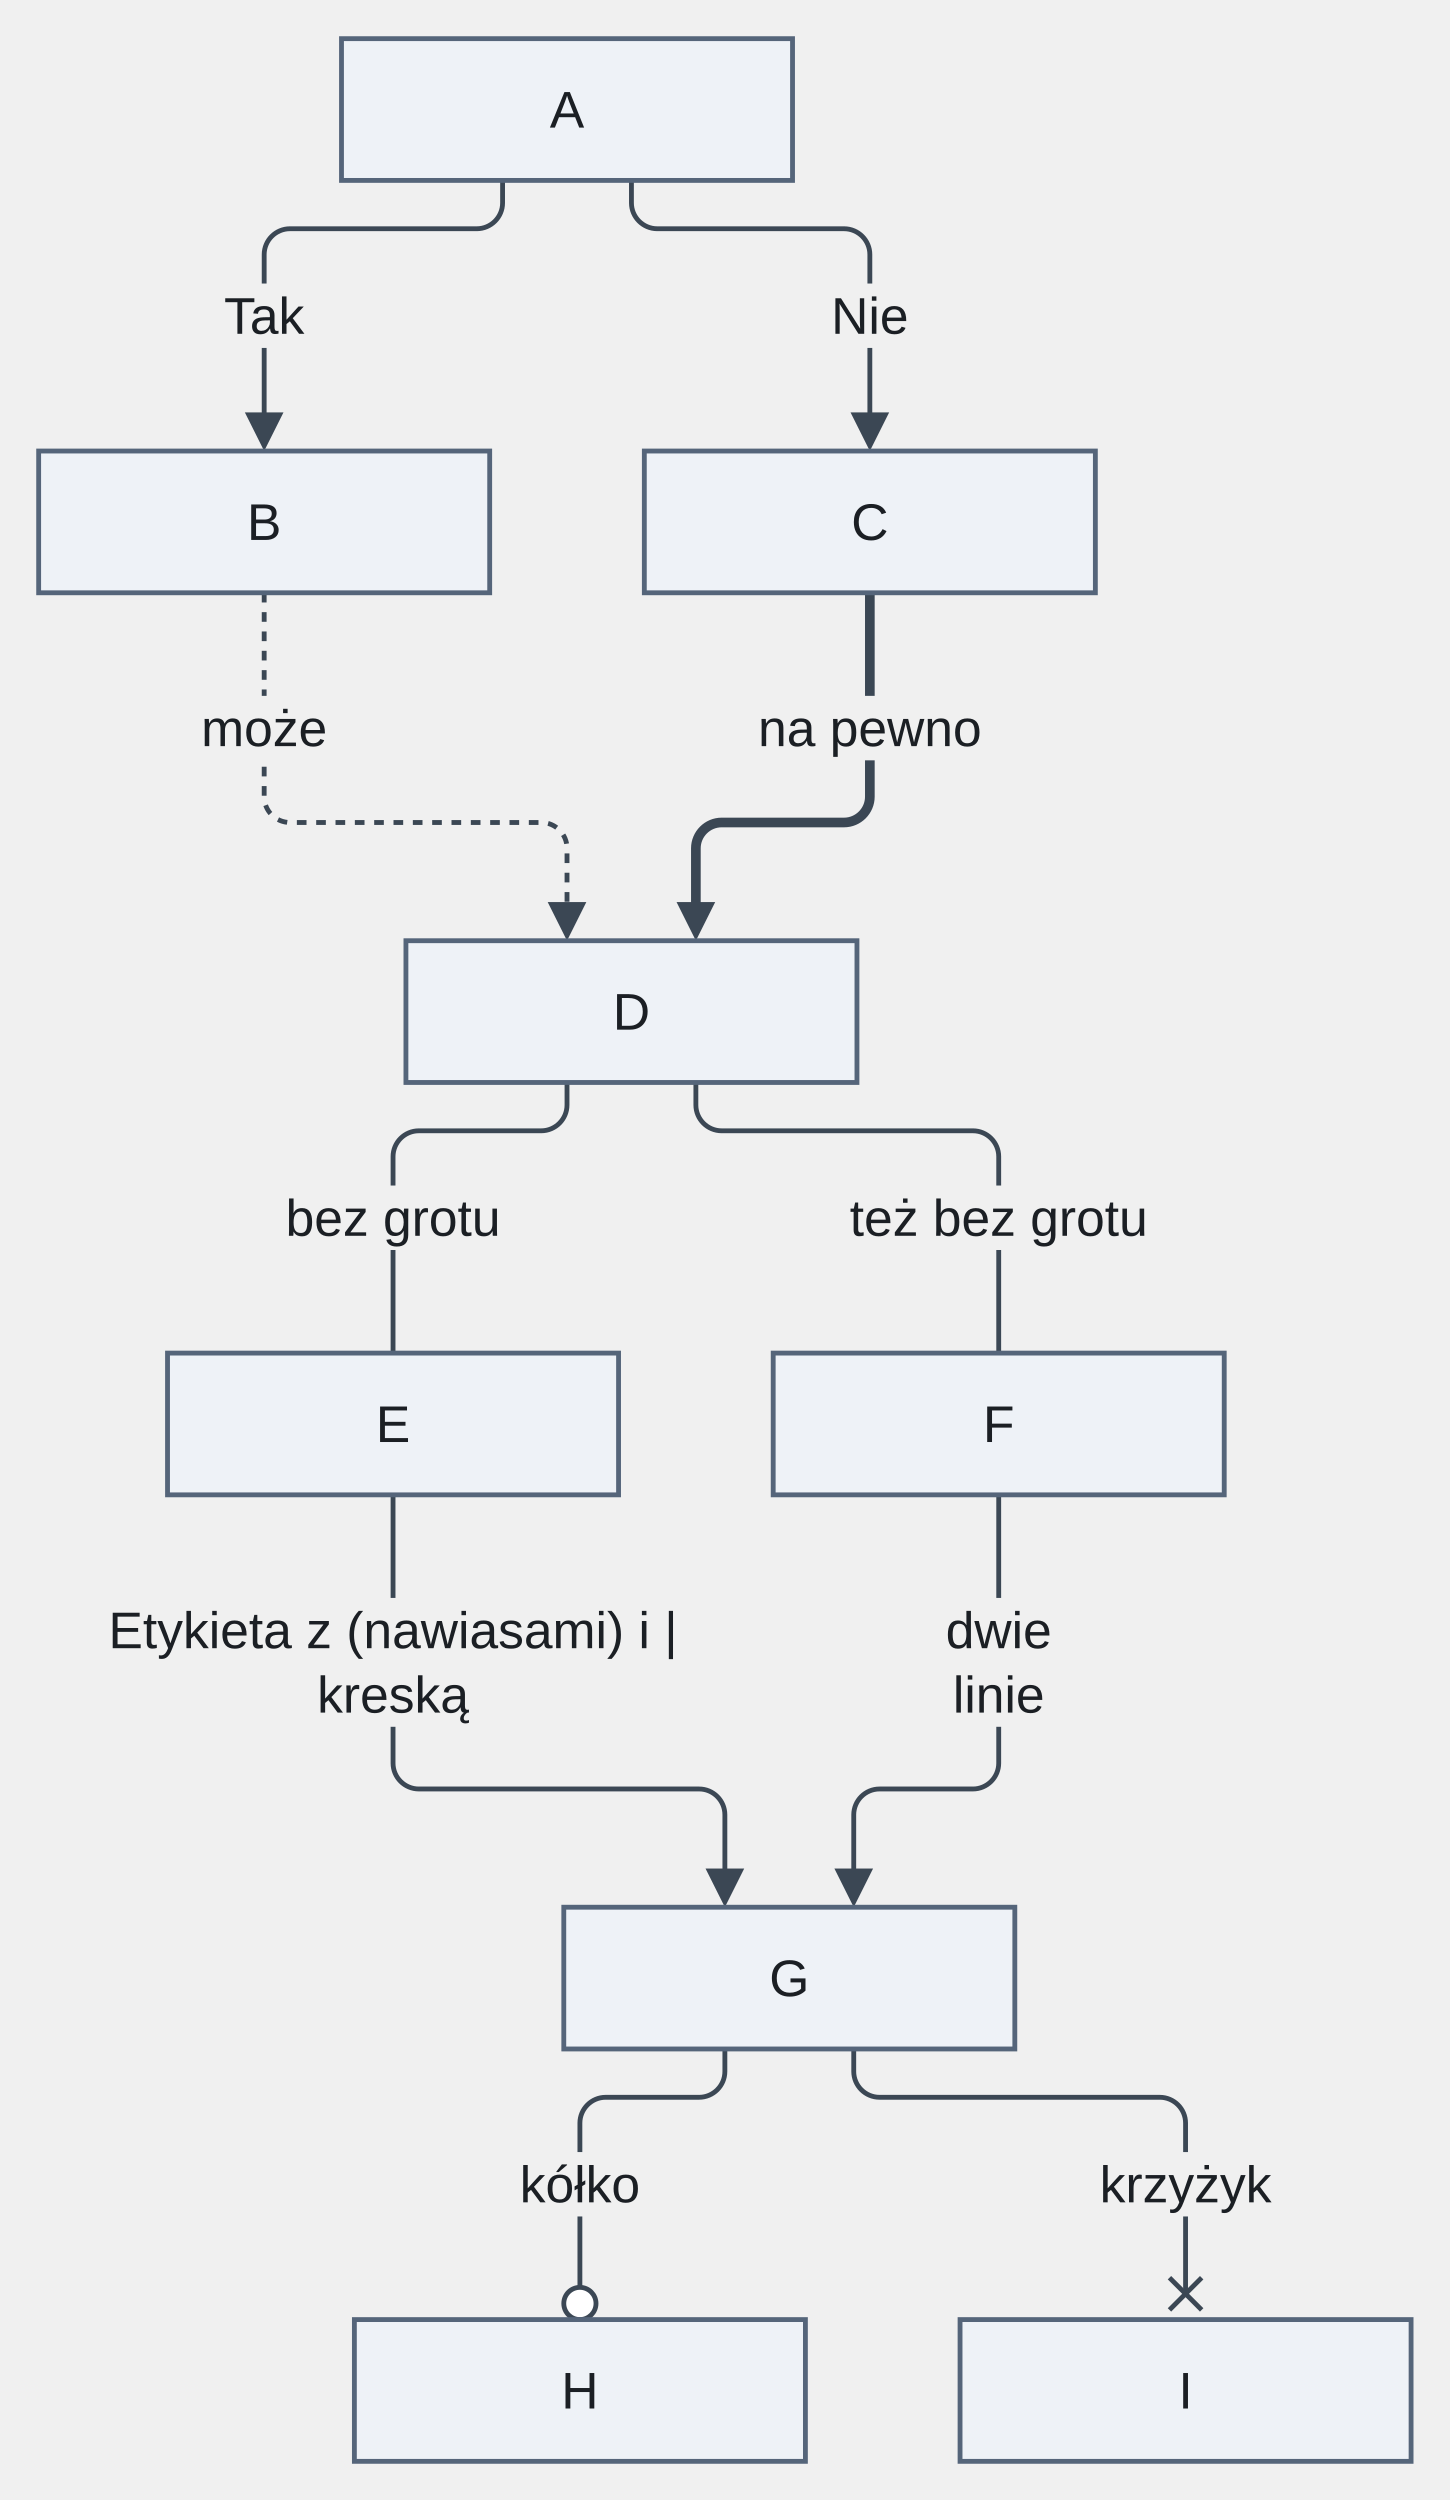
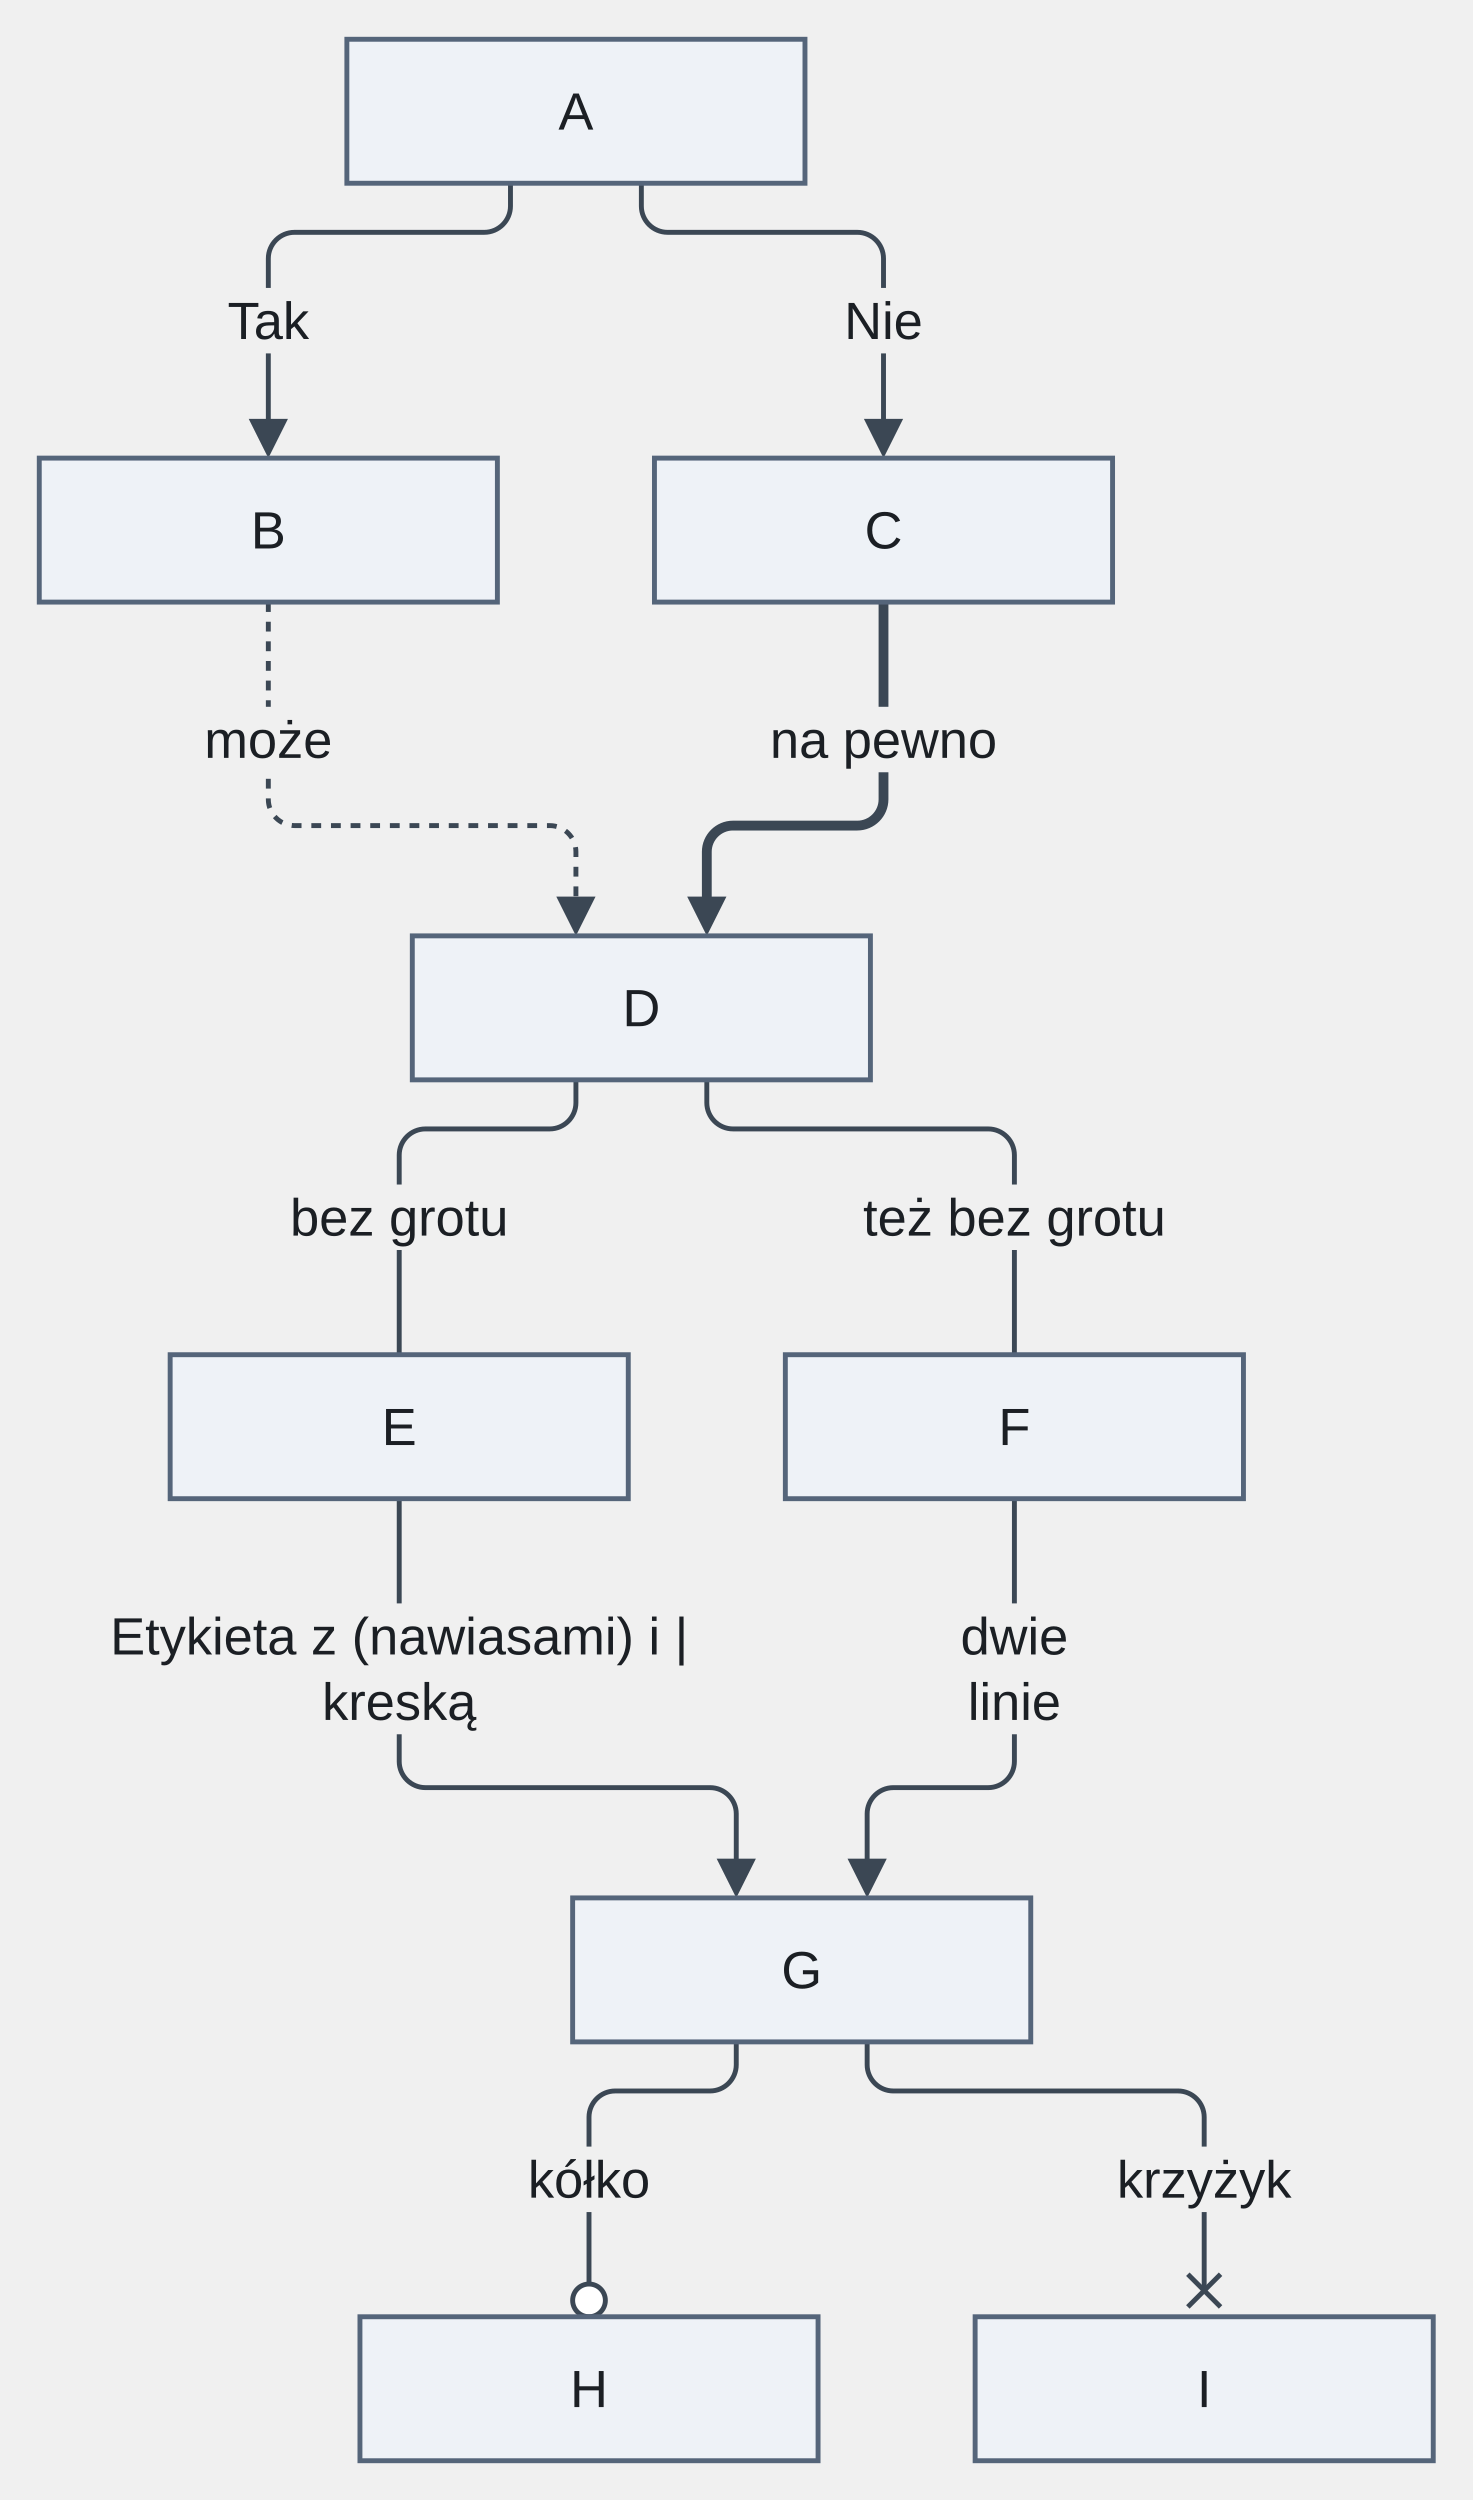
- <svg xmlns="http://www.w3.org/2000/svg" version="1.1" width="450" height="776" viewBox="-12 -12 450 776" role="img" font-family="Arimo, Arial, 'Liberation Sans', sans-serif" font-size="16">
+ <svg xmlns="http://www.w3.org/2000/svg" version="1.1" width="450" height="764" viewBox="-12 -12 450 764" role="img" font-family="Arimo, Arial, 'Liberation Sans', sans-serif" font-size="16">
  <defs>
-     <clipPath id="label-holes-87fd83a0">
-       <path d="M-12 -12 L438 -12 L438 764 L-12 764 M52.66 76 L52.66 96 L87.34 96 L87.34 76 M242 76 L242 96 L274 96 L274 76 M46.44 204 L46.44 224 L93.56 224 L93.56 204 M219.3 204 L219.3 224 L296.7 224 L296.7 204 M72.64 356 L72.64 376 L147.36 376 L147.36 356 M247.75 356 L247.75 376 L348.25 376 L348.25 356 M17.68 484 L17.68 524 L202.32 524 L202.32 484 M277.55 484 L277.55 524 L318.45 524 L318.45 484 M145.32 656 L145.32 676 L190.68 676 L190.68 656 M325.34 656 L325.34 676 L386.66 676 L386.66 656" />
+     <clipPath id="label-holes-a8eb52b4">
+       <path d="M-12 -12 L438 -12 L438 752 L-12 752 M52.66 76 L52.66 96 L87.34 96 L87.34 76 M242 76 L242 96 L274 96 L274 76 M46.44 204 L46.44 224 L93.56 224 L93.56 204 M219.3 204 L219.3 224 L296.7 224 L296.7 204 M72.64 350 L72.64 370 L147.36 370 L147.36 350 M247.75 350 L247.75 370 L348.25 370 L348.25 350 M17.68 478 L17.68 518 L202.32 518 L202.32 478 M277.55 478 L277.55 518 L318.45 518 L318.45 478 M145.32 644 L145.32 664 L190.68 664 L190.68 644 M325.34 644 L325.34 664 L386.66 664 L386.66 644" />
    </clipPath>
  </defs>
-   <g clip-path="url(#label-holes-87fd83a0)">
+   <g clip-path="url(#label-holes-a8eb52b4)">
    <path class="edge" d="M144 44 L144 51 C144 55.4 140.4 59 136 59 L78 59 C73.6 59 70 62.6 70 67 L70 74 L70 119.6" fill="none" stroke="#3b4754" stroke-width="1.5" />
  </g>
-   <g clip-path="url(#label-holes-87fd83a0)">
+   <g clip-path="url(#label-holes-a8eb52b4)">
    <path class="edge" d="M184 44 L184 51 C184 55.4 187.6 59 192 59 L250 59 C254.4 59 258 62.6 258 67 L258 74 L258 119.6" fill="none" stroke="#3b4754" stroke-width="1.5" />
  </g>
-   <g clip-path="url(#label-holes-87fd83a0)">
-     <path class="edge" d="M70 172 L70 226 L70 235.3 C70 239.7 73.6 243.3 78 243.3 L156 243.3 C160.4 243.3 164 246.9 164 251.3 L164 271.6" fill="none" stroke="#3b4754" stroke-width="1.5" stroke-dasharray="3 3" />
+   <g clip-path="url(#label-holes-a8eb52b4)">
+     <path class="edge" d="M70 172 L70 226 L70 232.3 C70 236.7 73.6 240.3 78 240.3 L156 240.3 C160.4 240.3 164 243.9 164 248.3 L164 265.6" fill="none" stroke="#3b4754" stroke-width="1.5" stroke-dasharray="3 3" />
  </g>
-   <g clip-path="url(#label-holes-87fd83a0)">
-     <path class="edge" d="M258 172 L258 226 L258 235.3 C258 239.7 254.4 243.3 250 243.3 L212 243.3 C207.6 243.3 204 246.9 204 251.3 L204 271.6" fill="none" stroke="#3b4754" stroke-width="3" />
+   <g clip-path="url(#label-holes-a8eb52b4)">
+     <path class="edge" d="M258 172 L258 226 L258 232.3 C258 236.7 254.4 240.3 250 240.3 L212 240.3 C207.6 240.3 204 243.9 204 248.3 L204 265.6" fill="none" stroke="#3b4754" stroke-width="3" />
  </g>
-   <g clip-path="url(#label-holes-87fd83a0)">
-     <path class="edge" d="M164 324 L164 331 C164 335.4 160.4 339 156 339 L118 339 C113.6 339 110 342.6 110 347 L110 354 L110 408" fill="none" stroke="#3b4754" stroke-width="1.5" />
+   <g clip-path="url(#label-holes-a8eb52b4)">
+     <path class="edge" d="M164 318 L164 325 C164 329.4 160.4 333 156 333 L118 333 C113.6 333 110 336.6 110 341 L110 348 L110 402" fill="none" stroke="#3b4754" stroke-width="1.5" />
  </g>
-   <g clip-path="url(#label-holes-87fd83a0)">
-     <path class="edge" d="M204 324 L204 331 C204 335.4 207.6 339 212 339 L290 339 C294.4 339 298 342.6 298 347 L298 354 L298 408" fill="none" stroke="#3b4754" stroke-width="1.5" />
+   <g clip-path="url(#label-holes-a8eb52b4)">
+     <path class="edge" d="M204 318 L204 325 C204 329.4 207.6 333 212 333 L290 333 C294.4 333 298 336.6 298 341 L298 348 L298 402" fill="none" stroke="#3b4754" stroke-width="1.5" />
  </g>
-   <g clip-path="url(#label-holes-87fd83a0)">
-     <path class="edge" d="M110 452 L110 526 L110 535.3 C110 539.7 113.6 543.3 118 543.3 L205 543.3 C209.4 543.3 213 546.9 213 551.3 L213 571.6" fill="none" stroke="#3b4754" stroke-width="1.5" />
+   <g clip-path="url(#label-holes-a8eb52b4)">
+     <path class="edge" d="M110 446 L110 520 L110 526.3 C110 530.7 113.6 534.3 118 534.3 L205 534.3 C209.4 534.3 213 537.9 213 542.3 L213 559.6" fill="none" stroke="#3b4754" stroke-width="1.5" />
  </g>
-   <g clip-path="url(#label-holes-87fd83a0)">
-     <path class="edge" d="M298 452 L298 526 L298 535.3 C298 539.7 294.4 543.3 290 543.3 L261 543.3 C256.6 543.3 253 546.9 253 551.3 L253 571.6" fill="none" stroke="#3b4754" stroke-width="1.5" />
+   <g clip-path="url(#label-holes-a8eb52b4)">
+     <path class="edge" d="M298 446 L298 520 L298 526.3 C298 530.7 294.4 534.3 290 534.3 L261 534.3 C256.6 534.3 253 537.9 253 542.3 L253 559.6" fill="none" stroke="#3b4754" stroke-width="1.5" />
  </g>
-   <g clip-path="url(#label-holes-87fd83a0)">
-     <path class="edge" d="M213 624 L213 631 C213 635.4 209.4 639 205 639 L176 639 C171.6 639 168 642.6 168 647 L168 654 L168 699" fill="none" stroke="#3b4754" stroke-width="1.5" />
+   <g clip-path="url(#label-holes-a8eb52b4)">
+     <path class="edge" d="M213 612 L213 619 C213 623.4 209.4 627 205 627 L176 627 C171.6 627 168 630.6 168 635 L168 642 L168 687" fill="none" stroke="#3b4754" stroke-width="1.5" />
  </g>
-   <g clip-path="url(#label-holes-87fd83a0)">
-     <path class="edge" d="M253 624 L253 631 C253 635.4 256.6 639 261 639 L348 639 C352.4 639 356 642.6 356 647 L356 654 L356 700" fill="none" stroke="#3b4754" stroke-width="1.5" />
+   <g clip-path="url(#label-holes-a8eb52b4)">
+     <path class="edge" d="M253 612 L253 619 C253 623.4 256.6 627 261 627 L348 627 C352.4 627 356 630.6 356 635 L356 642 L356 688" fill="none" stroke="#3b4754" stroke-width="1.5" />
  </g>
  <polygon class="arrowhead" points="70,128 64,116 76,116" fill="#3b4754" />
  <polygon class="arrowhead" points="258,128 252,116 264,116" fill="#3b4754" />
-   <polygon class="arrowhead" points="164,280 158,268 170,268" fill="#3b4754" />
-   <polygon class="arrowhead" points="204,280 198,268 210,268" fill="#3b4754" />
-   <polygon class="arrowhead" points="213,580 207,568 219,568" fill="#3b4754" />
-   <polygon class="arrowhead" points="253,580 247,568 259,568" fill="#3b4754" />
-   <circle class="arrowhead" cx="168" cy="703" r="5" fill="#ffffff" stroke="#3b4754" stroke-width="1.5" />
-   <line class="arrowhead" x1="361" y1="705" x2="351" y2="695" fill="none" stroke="#3b4754" stroke-width="1.5" />
-   <line class="arrowhead" x1="351" y1="705" x2="361" y2="695" fill="none" stroke="#3b4754" stroke-width="1.5" />
+   <polygon class="arrowhead" points="164,274 158,262 170,262" fill="#3b4754" />
+   <polygon class="arrowhead" points="204,274 198,262 210,262" fill="#3b4754" />
+   <polygon class="arrowhead" points="213,568 207,556 219,556" fill="#3b4754" />
+   <polygon class="arrowhead" points="253,568 247,556 259,556" fill="#3b4754" />
+   <circle class="arrowhead" cx="168" cy="691" r="5" fill="#ffffff" stroke="#3b4754" stroke-width="1.5" />
+   <line class="arrowhead" x1="361" y1="693" x2="351" y2="683" fill="none" stroke="#3b4754" stroke-width="1.5" />
+   <line class="arrowhead" x1="351" y1="693" x2="361" y2="683" fill="none" stroke="#3b4754" stroke-width="1.5" />
  <rect class="node" x="94" y="0" width="140" height="44" fill="#eef2f7" stroke="#55657a" stroke-width="1.5" />
  <rect class="node" x="0" y="128" width="140" height="44" fill="#eef2f7" stroke="#55657a" stroke-width="1.5" />
  <rect class="node" x="188" y="128" width="140" height="44" fill="#eef2f7" stroke="#55657a" stroke-width="1.5" />
-   <rect class="node" x="114" y="280" width="140" height="44" fill="#eef2f7" stroke="#55657a" stroke-width="1.5" />
-   <rect class="node" x="40" y="408" width="140" height="44" fill="#eef2f7" stroke="#55657a" stroke-width="1.5" />
-   <rect class="node" x="228" y="408" width="140" height="44" fill="#eef2f7" stroke="#55657a" stroke-width="1.5" />
-   <rect class="node" x="163" y="580" width="140" height="44" fill="#eef2f7" stroke="#55657a" stroke-width="1.5" />
-   <rect class="node" x="98" y="708" width="140" height="44" fill="#eef2f7" stroke="#55657a" stroke-width="1.5" />
-   <rect class="node" x="286" y="708" width="140" height="44" fill="#eef2f7" stroke="#55657a" stroke-width="1.5" />
+   <rect class="node" x="114" y="274" width="140" height="44" fill="#eef2f7" stroke="#55657a" stroke-width="1.5" />
+   <rect class="node" x="40" y="402" width="140" height="44" fill="#eef2f7" stroke="#55657a" stroke-width="1.5" />
+   <rect class="node" x="228" y="402" width="140" height="44" fill="#eef2f7" stroke="#55657a" stroke-width="1.5" />
+   <rect class="node" x="163" y="568" width="140" height="44" fill="#eef2f7" stroke="#55657a" stroke-width="1.5" />
+   <rect class="node" x="98" y="696" width="140" height="44" fill="#eef2f7" stroke="#55657a" stroke-width="1.5" />
+   <rect class="node" x="286" y="696" width="140" height="44" fill="#eef2f7" stroke="#55657a" stroke-width="1.5" />
  <text class="node-label" x="164" y="27.6" text-anchor="middle" fill="#1b1f24">A</text>
  <text class="node-label" x="70" y="155.6" text-anchor="middle" fill="#1b1f24">B</text>
  <text class="node-label" x="258" y="155.6" text-anchor="middle" fill="#1b1f24">C</text>
-   <text class="node-label" x="184" y="307.6" text-anchor="middle" fill="#1b1f24">D</text>
-   <text class="node-label" x="110" y="435.6" text-anchor="middle" fill="#1b1f24">E</text>
-   <text class="node-label" x="298" y="435.6" text-anchor="middle" fill="#1b1f24">F</text>
-   <text class="node-label" x="233" y="607.6" text-anchor="middle" fill="#1b1f24">G</text>
-   <text class="node-label" x="168" y="735.6" text-anchor="middle" fill="#1b1f24">H</text>
-   <text class="node-label" x="356" y="735.6" text-anchor="middle" fill="#1b1f24">I</text>
+   <text class="node-label" x="184" y="301.6" text-anchor="middle" fill="#1b1f24">D</text>
+   <text class="node-label" x="110" y="429.6" text-anchor="middle" fill="#1b1f24">E</text>
+   <text class="node-label" x="298" y="429.6" text-anchor="middle" fill="#1b1f24">F</text>
+   <text class="node-label" x="233" y="595.6" text-anchor="middle" fill="#1b1f24">G</text>
+   <text class="node-label" x="168" y="723.6" text-anchor="middle" fill="#1b1f24">H</text>
+   <text class="node-label" x="356" y="723.6" text-anchor="middle" fill="#1b1f24">I</text>
  <text class="edge-label" x="70" y="91.6" text-anchor="middle" fill="#1b1f24">Tak</text>
  <text class="edge-label" x="258" y="91.6" text-anchor="middle" fill="#1b1f24">Nie</text>
  <text class="edge-label" x="70" y="219.6" text-anchor="middle" fill="#1b1f24">może</text>
  <text class="edge-label" x="258" y="219.6" text-anchor="middle" fill="#1b1f24">na pewno</text>
-   <text class="edge-label" x="110" y="371.6" text-anchor="middle" fill="#1b1f24">bez grotu</text>
-   <text class="edge-label" x="298" y="371.6" text-anchor="middle" fill="#1b1f24">też bez grotu</text>
-   <text class="edge-label" x="110" y="499.6" text-anchor="middle" fill="#1b1f24">Etykieta z (nawiasami) i |</text>
-   <text class="edge-label" x="110" y="519.6" text-anchor="middle" fill="#1b1f24">kreską</text>
-   <text class="edge-label" x="298" y="499.6" text-anchor="middle" fill="#1b1f24">dwie</text>
-   <text class="edge-label" x="298" y="519.6" text-anchor="middle" fill="#1b1f24">linie</text>
-   <text class="edge-label" x="168" y="671.6" text-anchor="middle" fill="#1b1f24">kółko</text>
-   <text class="edge-label" x="356" y="671.6" text-anchor="middle" fill="#1b1f24">krzyżyk</text>
+   <text class="edge-label" x="110" y="365.6" text-anchor="middle" fill="#1b1f24">bez grotu</text>
+   <text class="edge-label" x="298" y="365.6" text-anchor="middle" fill="#1b1f24">też bez grotu</text>
+   <text class="edge-label" x="110" y="493.6" text-anchor="middle" fill="#1b1f24">Etykieta z (nawiasami) i |</text>
+   <text class="edge-label" x="110" y="513.6" text-anchor="middle" fill="#1b1f24">kreską</text>
+   <text class="edge-label" x="298" y="493.6" text-anchor="middle" fill="#1b1f24">dwie</text>
+   <text class="edge-label" x="298" y="513.6" text-anchor="middle" fill="#1b1f24">linie</text>
+   <text class="edge-label" x="168" y="659.6" text-anchor="middle" fill="#1b1f24">kółko</text>
+   <text class="edge-label" x="356" y="659.6" text-anchor="middle" fill="#1b1f24">krzyżyk</text>
</svg>
